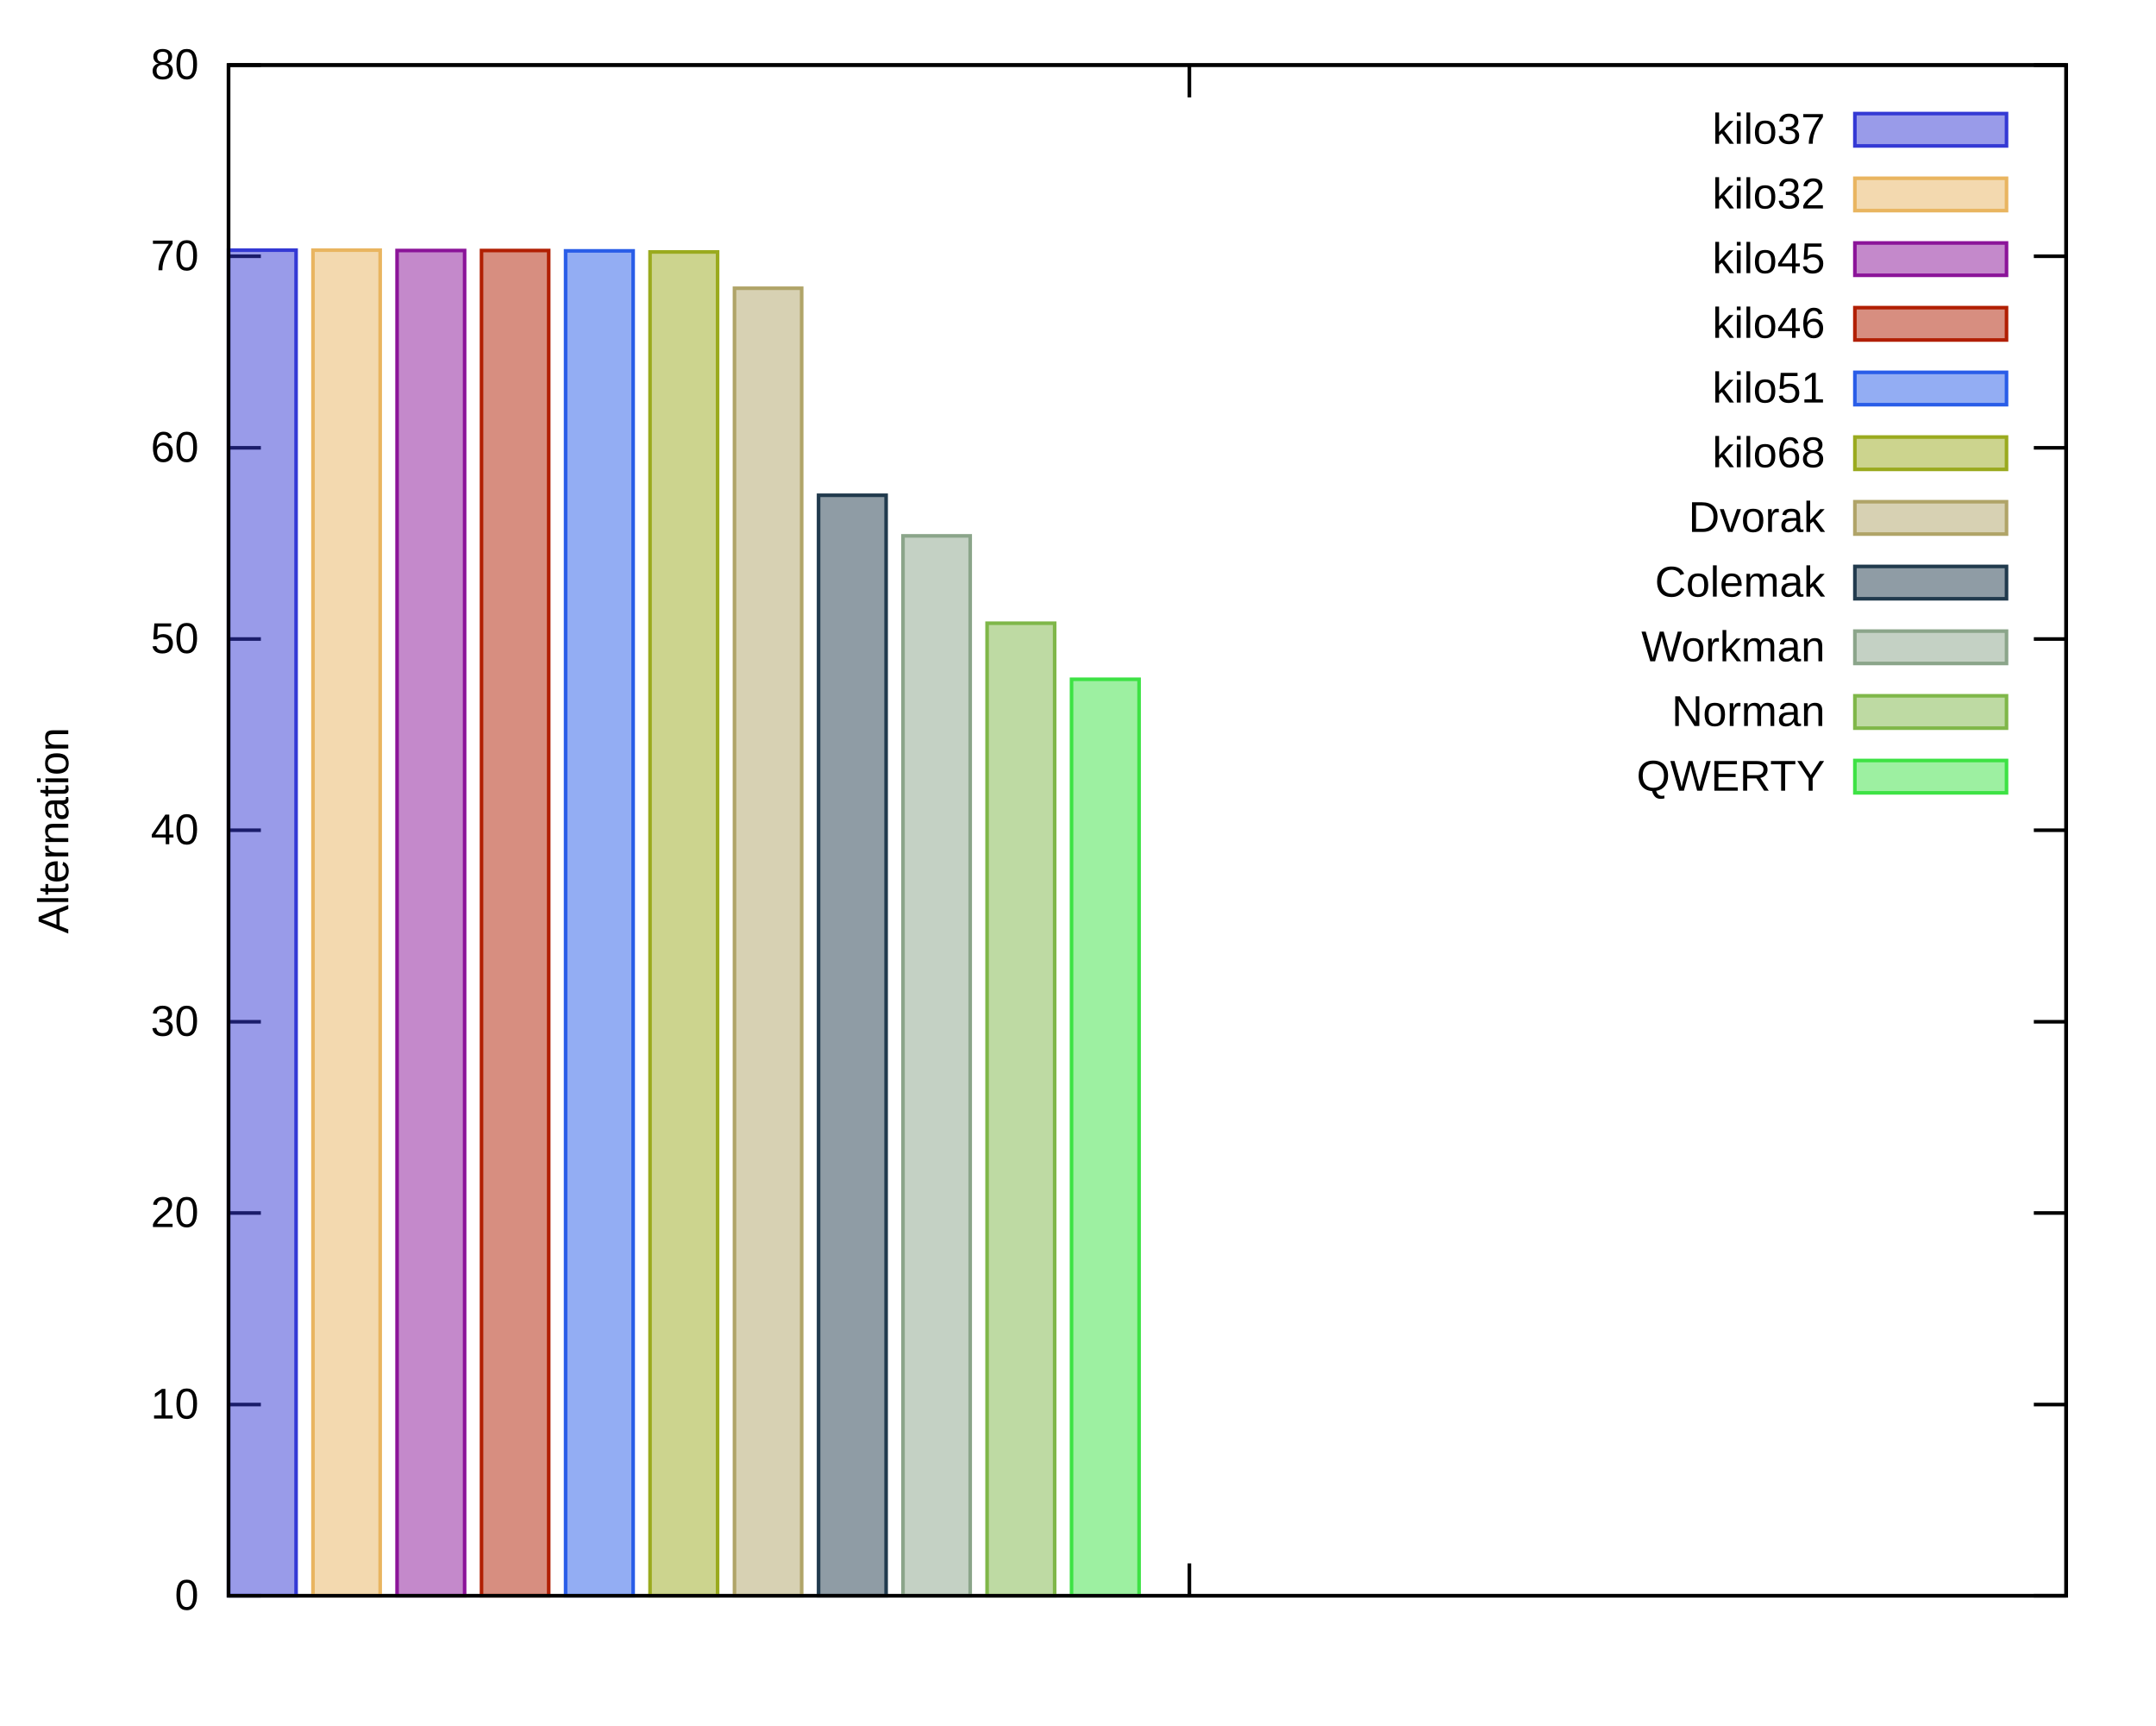
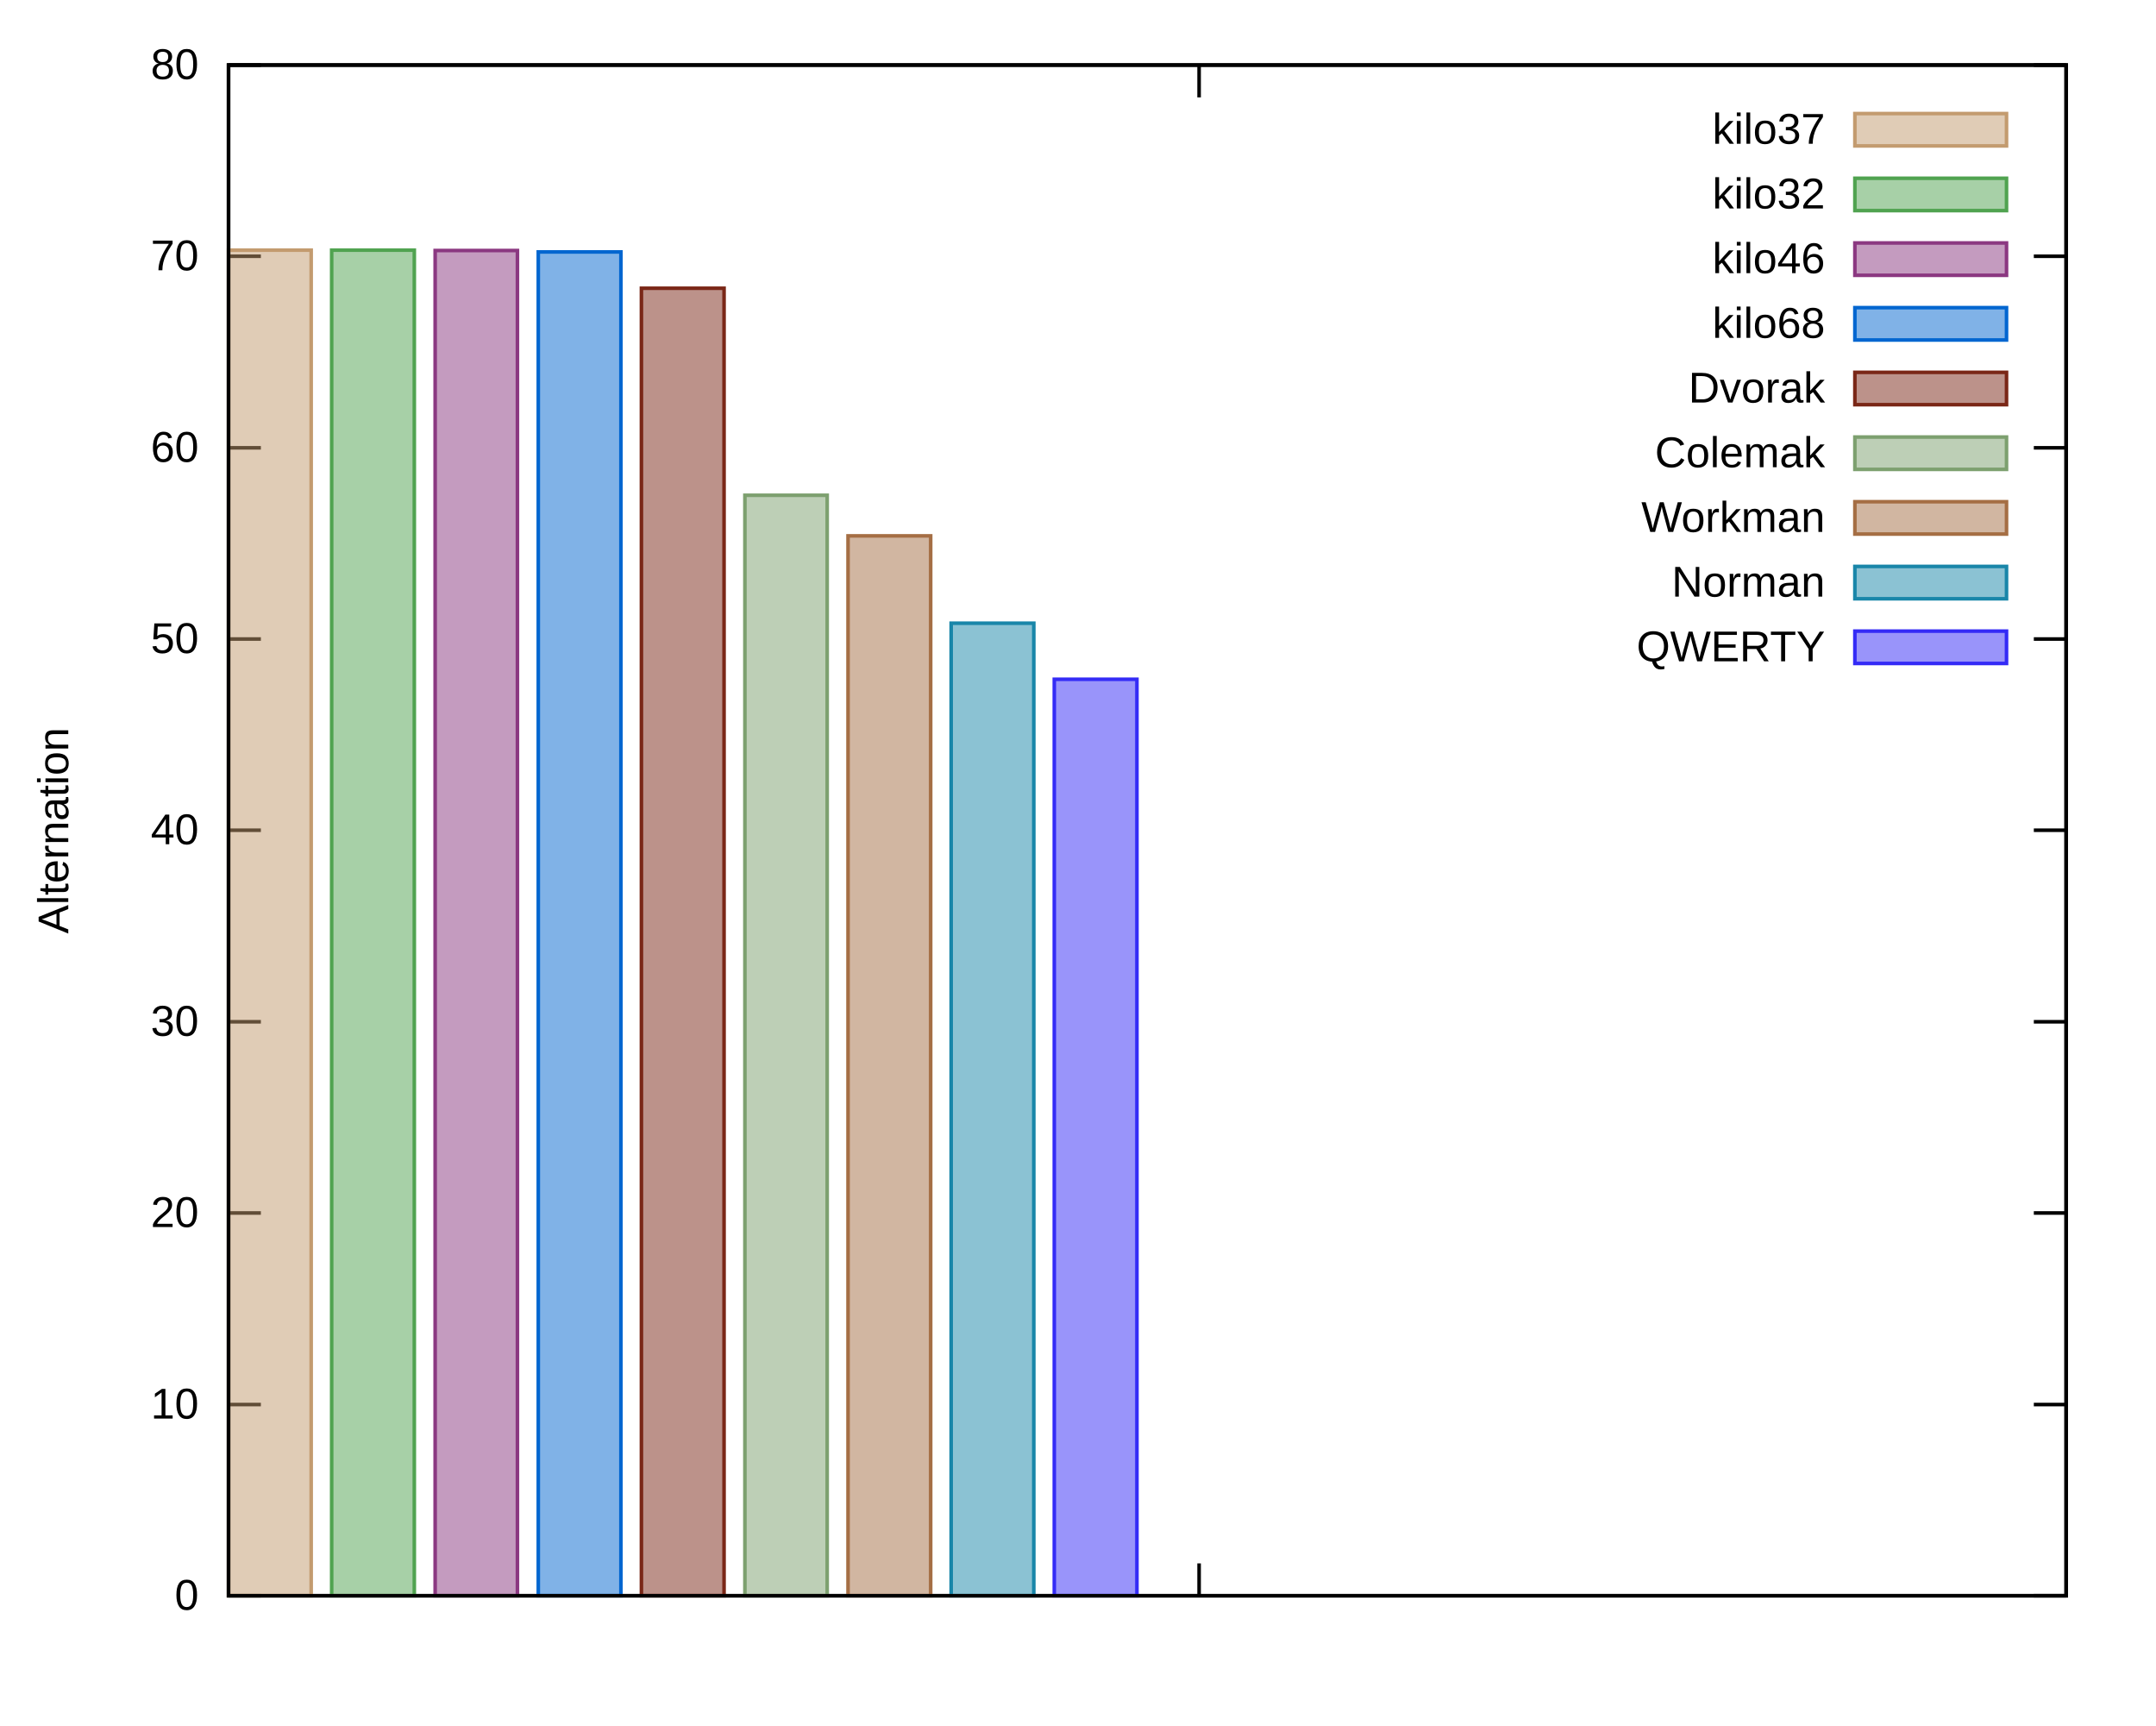
<svg xmlns="http://www.w3.org/2000/svg" xmlns:xlink="http://www.w3.org/1999/xlink" width="600" height="480" viewBox="0 0 600 480">
  <g id="gnuplot_canvas">
    <rect x="0" y="0" width="600" height="480" fill="none" />
    <defs>
      <circle id="gpDot" r="0.5" stroke-width="0.5" stroke="currentColor" />
      <path id="gpPt0" stroke-width="0.222" stroke="currentColor" d="M-1,0 h2 M0,-1 v2" />
      <path id="gpPt1" stroke-width="0.222" stroke="currentColor" d="M-1,-1 L1,1 M1,-1 L-1,1" />
      <path id="gpPt2" stroke-width="0.222" stroke="currentColor" d="M-1,0 L1,0 M0,-1 L0,1 M-1,-1 L1,1 M-1,1 L1,-1" />
      <rect id="gpPt3" stroke-width="0.222" stroke="currentColor" x="-1" y="-1" width="2" height="2" />
      <rect id="gpPt4" stroke-width="0.222" stroke="currentColor" fill="currentColor" x="-1" y="-1" width="2" height="2" />
      <circle id="gpPt5" stroke-width="0.222" stroke="currentColor" cx="0" cy="0" r="1" />
      <use xlink:href="#gpPt5" id="gpPt6" fill="currentColor" stroke="none" />
      <path id="gpPt7" stroke-width="0.222" stroke="currentColor" d="M0,-1.33 L-1.33,0.67 L1.33,0.67 z" />
      <use xlink:href="#gpPt7" id="gpPt8" fill="currentColor" stroke="none" />
      <use xlink:href="#gpPt7" id="gpPt9" stroke="currentColor" transform="rotate(180)" />
      <use xlink:href="#gpPt9" id="gpPt10" fill="currentColor" stroke="none" />
      <use xlink:href="#gpPt3" id="gpPt11" stroke="currentColor" transform="rotate(45)" />
      <use xlink:href="#gpPt11" id="gpPt12" fill="currentColor" stroke="none" />
      <path id="gpPt13" stroke-width="0.222" stroke="currentColor" d="M0,1.330 L1.265,0.411 L0.782,-1.067 L-0.782,-1.076 L-1.265,0.411 z" />
      <use xlink:href="#gpPt13" id="gpPt14" fill="currentColor" stroke="none" />
      <filter id="textbox" filterUnits="objectBoundingBox" x="0" y="0" height="1" width="1">
        <feFlood flood-color="white" flood-opacity="1" result="bgnd" />
        <feComposite in="SourceGraphic" in2="bgnd" operator="atop" />
      </filter>
      <filter id="greybox" filterUnits="objectBoundingBox" x="0" y="0" height="1" width="1">
        <feFlood flood-color="lightgrey" flood-opacity="1" result="grey" />
        <feComposite in="SourceGraphic" in2="grey" operator="atop" />
      </filter>
    </defs>
    <g fill="none" color="white" stroke="currentColor" stroke-width="1.00" stroke-linecap="butt" stroke-linejoin="miter">
</g>
    <g fill="none" color="black" stroke="currentColor" stroke-width="1.00" stroke-linecap="butt" stroke-linejoin="miter">
      <path stroke="black" d="M63.6,444.0 L72.6,444.0 M575.0,444.0 L566.0,444.0  " />
      <g transform="translate(55.3,447.9)" stroke="none" fill="black" font-family="Arial" font-size="12.00" text-anchor="end">
        <text>
          <tspan font-family="Arial"> 0</tspan>
        </text>
      </g>
    </g>
    <g fill="none" color="black" stroke="currentColor" stroke-width="1.00" stroke-linecap="butt" stroke-linejoin="miter">
      <path stroke="black" d="M63.6,390.8 L72.6,390.8 M575.0,390.8 L566.0,390.8  " />
      <g transform="translate(55.3,394.7)" stroke="none" fill="black" font-family="Arial" font-size="12.00" text-anchor="end">
        <text>
          <tspan font-family="Arial"> 10</tspan>
        </text>
      </g>
    </g>
    <g fill="none" color="black" stroke="currentColor" stroke-width="1.00" stroke-linecap="butt" stroke-linejoin="miter">
      <path stroke="black" d="M63.6,337.5 L72.6,337.5 M575.0,337.5 L566.0,337.5  " />
      <g transform="translate(55.3,341.4)" stroke="none" fill="black" font-family="Arial" font-size="12.00" text-anchor="end">
        <text>
          <tspan font-family="Arial"> 20</tspan>
        </text>
      </g>
    </g>
    <g fill="none" color="black" stroke="currentColor" stroke-width="1.00" stroke-linecap="butt" stroke-linejoin="miter">
      <path stroke="black" d="M63.6,284.3 L72.6,284.3 M575.0,284.3 L566.0,284.3  " />
      <g transform="translate(55.3,288.2)" stroke="none" fill="black" font-family="Arial" font-size="12.00" text-anchor="end">
        <text>
          <tspan font-family="Arial"> 30</tspan>
        </text>
      </g>
    </g>
    <g fill="none" color="black" stroke="currentColor" stroke-width="1.00" stroke-linecap="butt" stroke-linejoin="miter">
      <path stroke="black" d="M63.6,231.0 L72.6,231.0 M575.0,231.0 L566.0,231.0  " />
      <g transform="translate(55.3,234.9)" stroke="none" fill="black" font-family="Arial" font-size="12.00" text-anchor="end">
        <text>
          <tspan font-family="Arial"> 40</tspan>
        </text>
      </g>
    </g>
    <g fill="none" color="black" stroke="currentColor" stroke-width="1.00" stroke-linecap="butt" stroke-linejoin="miter">
      <path stroke="black" d="M63.6,177.8 L72.6,177.8 M575.0,177.8 L566.0,177.8  " />
      <g transform="translate(55.3,181.7)" stroke="none" fill="black" font-family="Arial" font-size="12.00" text-anchor="end">
        <text>
          <tspan font-family="Arial"> 50</tspan>
        </text>
      </g>
    </g>
    <g fill="none" color="black" stroke="currentColor" stroke-width="1.00" stroke-linecap="butt" stroke-linejoin="miter">
      <path stroke="black" d="M63.6,124.6 L72.6,124.6 M575.0,124.6 L566.0,124.6  " />
      <g transform="translate(55.3,128.5)" stroke="none" fill="black" font-family="Arial" font-size="12.00" text-anchor="end">
        <text>
          <tspan font-family="Arial"> 60</tspan>
        </text>
      </g>
    </g>
    <g fill="none" color="black" stroke="currentColor" stroke-width="1.00" stroke-linecap="butt" stroke-linejoin="miter">
      <path stroke="black" d="M63.6,71.3 L72.6,71.3 M575.0,71.3 L566.0,71.3  " />
      <g transform="translate(55.3,75.2)" stroke="none" fill="black" font-family="Arial" font-size="12.00" text-anchor="end">
        <text>
          <tspan font-family="Arial"> 70</tspan>
        </text>
      </g>
    </g>
    <g fill="none" color="black" stroke="currentColor" stroke-width="1.00" stroke-linecap="butt" stroke-linejoin="miter">
      <path stroke="black" d="M63.6,18.1 L72.6,18.1 M575.0,18.1 L566.0,18.1  " />
      <g transform="translate(55.3,22.0)" stroke="none" fill="black" font-family="Arial" font-size="12.00" text-anchor="end">
        <text>
          <tspan font-family="Arial"> 80</tspan>
        </text>
      </g>
    </g>
    <g fill="none" color="black" stroke="currentColor" stroke-width="1.00" stroke-linecap="butt" stroke-linejoin="miter">
-       <path stroke="black" d="M331.0,444.0 L331.0,435.0 M331.0,18.1 L331.0,27.1  " />
-       <g transform="translate(331.0,465.9)" stroke="none" fill="black" font-family="Arial" font-size="12.00" text-anchor="middle">
+       <path stroke="black" d="M333.7,444.0 L333.7,435.0 M333.7,18.1 L333.7,27.1  " />
+       <g transform="translate(333.7,465.9)" stroke="none" fill="black" font-family="Arial" font-size="12.00" text-anchor="middle">
        <text />
      </g>
    </g>
    <g fill="none" color="black" stroke="currentColor" stroke-width="1.00" stroke-linecap="butt" stroke-linejoin="miter">
</g>
    <g fill="none" color="black" stroke="currentColor" stroke-width="1.00" stroke-linecap="butt" stroke-linejoin="miter">
      <path stroke="black" d="M63.6,18.1 L63.6,444.0 L575.0,444.0 L575.0,18.1 L63.6,18.1 Z  " />
    </g>
    <g fill="none" color="black" stroke="currentColor" stroke-width="1.00" stroke-linecap="butt" stroke-linejoin="miter">
      <g transform="translate(19.0,231.1) rotate(270)" stroke="none" fill="black" font-family="Arial" font-size="12.00" text-anchor="middle">
        <text>
          <tspan font-family="Arial">Alternation</tspan>
        </text>
      </g>
    </g>
    <g fill="none" color="black" stroke="currentColor" stroke-width="1.00" stroke-linecap="butt" stroke-linejoin="miter">
</g>
    <g id="gnuplot_plot_1">
      <g fill="none" color="black" stroke="currentColor" stroke-width="1.00" stroke-linecap="butt" stroke-linejoin="miter">
        <g transform="translate(507.9,40.0)" stroke="none" fill="black" font-family="Arial" font-size="12.00" text-anchor="end">
          <text>
            <tspan font-family="Arial">kilo37</tspan>
          </text>
        </g>
      </g>
      <g fill="none" color="black" stroke="currentColor" stroke-width="1.00" stroke-linecap="butt" stroke-linejoin="miter">
        <g stroke="none" shape-rendering="crispEdges">
-           <polygon fill="rgb( 52,  57, 212)" fill-opacity="0.5" points="516.2,40.6 558.4,40.6 558.4,31.6 516.2,31.6 " />
-         </g>
-         <path stroke="rgb( 52,  57, 212)" d="M516.2,40.6 L558.4,40.6 L558.4,31.6 L516.2,31.6 L516.2,40.6 Z  " />
-       </g>
-       <g fill="none" color="black" stroke="currentColor" stroke-width="1.00" stroke-linecap="butt" stroke-linejoin="miter">
-         <g stroke="none" shape-rendering="crispEdges">
-           <polygon fill="rgb( 52,  57, 212)" fill-opacity="0.5" points="63.6,444.0 82.5,444.0 82.5,69.5 63.6,69.5 " />
-         </g>
-         <path stroke="rgb( 52,  57, 212)" d="M63.6,444.0 L63.6,69.6 L82.4,69.6 L82.4,444.0 L63.6,444.0 Z  " />
+           <polygon fill="rgb(195, 155, 111)" fill-opacity="0.5" points="516.2,40.6 558.4,40.6 558.4,31.6 516.2,31.6 " />
+         </g>
+         <path stroke="rgb(195, 155, 111)" d="M516.2,40.6 L558.4,40.6 L558.4,31.6 L516.2,31.6 L516.2,40.6 Z  " />
+       </g>
+       <g fill="none" color="black" stroke="currentColor" stroke-width="1.00" stroke-linecap="butt" stroke-linejoin="miter">
+         <g stroke="none" shape-rendering="crispEdges">
+           <polygon fill="rgb(195, 155, 111)" fill-opacity="0.5" points="63.6,444.0 86.7,444.0 86.7,69.5 63.6,69.5 " />
+         </g>
+         <path stroke="rgb(195, 155, 111)" d="M63.6,444.0 L63.6,69.6 L86.6,69.6 L86.6,444.0 L63.6,444.0 Z  " />
      </g>
    </g>
    <g id="gnuplot_plot_2">
      <g fill="none" color="black" stroke="currentColor" stroke-width="1.00" stroke-linecap="butt" stroke-linejoin="miter">
        <g transform="translate(507.9,58.0)" stroke="none" fill="black" font-family="Arial" font-size="12.00" text-anchor="end">
          <text>
            <tspan font-family="Arial">kilo32</tspan>
          </text>
        </g>
      </g>
      <g fill="none" color="black" stroke="currentColor" stroke-width="1.00" stroke-linecap="butt" stroke-linejoin="miter">
        <g stroke="none" shape-rendering="crispEdges">
-           <polygon fill="rgb(233, 181,  96)" fill-opacity="0.5" points="516.2,58.6 558.4,58.6 558.4,49.6 516.2,49.6 " />
-         </g>
-         <path stroke="rgb(233, 181,  96)" d="M516.2,58.6 L558.4,58.6 L558.4,49.6 L516.2,49.6 L516.2,58.6 Z  " />
-       </g>
-       <g fill="none" color="black" stroke="currentColor" stroke-width="1.00" stroke-linecap="butt" stroke-linejoin="miter">
-         <g stroke="none" shape-rendering="crispEdges">
-           <polygon fill="rgb(233, 181,  96)" fill-opacity="0.5" points="87.1,444.0 105.9,444.0 105.9,69.5 87.1,69.5 " />
-         </g>
-         <path stroke="rgb(233, 181,  96)" d="M87.1,444.0 L87.1,69.6 L105.8,69.6 L105.8,444.0 L87.1,444.0 Z  " />
+           <polygon fill="rgb( 80, 163,  80)" fill-opacity="0.5" points="516.2,58.6 558.4,58.6 558.4,49.6 516.2,49.6 " />
+         </g>
+         <path stroke="rgb( 80, 163,  80)" d="M516.2,58.6 L558.4,58.6 L558.4,49.6 L516.2,49.6 L516.2,58.6 Z  " />
+       </g>
+       <g fill="none" color="black" stroke="currentColor" stroke-width="1.00" stroke-linecap="butt" stroke-linejoin="miter">
+         <g stroke="none" shape-rendering="crispEdges">
+           <polygon fill="rgb( 80, 163,  80)" fill-opacity="0.5" points="92.3,444.0 115.4,444.0 115.4,69.5 92.3,69.5 " />
+         </g>
+         <path stroke="rgb( 80, 163,  80)" d="M92.3,444.0 L92.3,69.6 L115.3,69.6 L115.3,444.0 L92.3,444.0 Z  " />
      </g>
    </g>
    <g id="gnuplot_plot_3">
      <g fill="none" color="black" stroke="currentColor" stroke-width="1.00" stroke-linecap="butt" stroke-linejoin="miter">
        <g transform="translate(507.9,76.0)" stroke="none" fill="black" font-family="Arial" font-size="12.00" text-anchor="end">
          <text>
-             <tspan font-family="Arial">kilo45</tspan>
-           </text>
-         </g>
-       </g>
-       <g fill="none" color="black" stroke="currentColor" stroke-width="1.00" stroke-linecap="butt" stroke-linejoin="miter">
-         <g stroke="none" shape-rendering="crispEdges">
-           <polygon fill="rgb(139,  20, 153)" fill-opacity="0.5" points="516.2,76.6 558.4,76.6 558.4,67.6 516.2,67.6 " />
-         </g>
-         <path stroke="rgb(139,  20, 153)" d="M516.2,76.6 L558.4,76.6 L558.4,67.6 L516.2,67.6 L516.2,76.6 Z  " />
-       </g>
-       <g fill="none" color="black" stroke="currentColor" stroke-width="1.00" stroke-linecap="butt" stroke-linejoin="miter">
-         <g stroke="none" shape-rendering="crispEdges">
-           <polygon fill="rgb(139,  20, 153)" fill-opacity="0.5" points="110.5,444.0 129.4,444.0 129.4,69.6 110.5,69.6 " />
-         </g>
-         <path stroke="rgb(139,  20, 153)" d="M110.5,444.0 L110.5,69.7 L129.3,69.7 L129.3,444.0 L110.5,444.0 Z  " />
+             <tspan font-family="Arial">kilo46</tspan>
+           </text>
+         </g>
+       </g>
+       <g fill="none" color="black" stroke="currentColor" stroke-width="1.00" stroke-linecap="butt" stroke-linejoin="miter">
+         <g stroke="none" shape-rendering="crispEdges">
+           <polygon fill="rgb(139,  56, 129)" fill-opacity="0.5" points="516.2,76.6 558.4,76.6 558.4,67.6 516.2,67.6 " />
+         </g>
+         <path stroke="rgb(139,  56, 129)" d="M516.2,76.6 L558.4,76.6 L558.4,67.6 L516.2,67.6 L516.2,76.6 Z  " />
+       </g>
+       <g fill="none" color="black" stroke="currentColor" stroke-width="1.00" stroke-linecap="butt" stroke-linejoin="miter">
+         <g stroke="none" shape-rendering="crispEdges">
+           <polygon fill="rgb(139,  56, 129)" fill-opacity="0.5" points="121.1,444.0 144.1,444.0 144.1,69.6 121.1,69.6 " />
+         </g>
+         <path stroke="rgb(139,  56, 129)" d="M121.1,444.0 L121.1,69.7 L144.0,69.7 L144.0,444.0 L121.1,444.0 Z  " />
      </g>
    </g>
    <g id="gnuplot_plot_4">
      <g fill="none" color="black" stroke="currentColor" stroke-width="1.00" stroke-linecap="butt" stroke-linejoin="miter">
        <g transform="translate(507.9,94.0)" stroke="none" fill="black" font-family="Arial" font-size="12.00" text-anchor="end">
          <text>
-             <tspan font-family="Arial">kilo46</tspan>
-           </text>
-         </g>
-       </g>
-       <g fill="none" color="black" stroke="currentColor" stroke-width="1.00" stroke-linecap="butt" stroke-linejoin="miter">
-         <g stroke="none" shape-rendering="crispEdges">
-           <polygon fill="rgb(177,  31,   3)" fill-opacity="0.5" points="516.2,94.6 558.4,94.6 558.4,85.6 516.2,85.6 " />
-         </g>
-         <path stroke="rgb(177,  31,   3)" d="M516.2,94.6 L558.4,94.6 L558.4,85.6 L516.2,85.6 L516.2,94.6 Z  " />
-       </g>
-       <g fill="none" color="black" stroke="currentColor" stroke-width="1.00" stroke-linecap="butt" stroke-linejoin="miter">
-         <g stroke="none" shape-rendering="crispEdges">
-           <polygon fill="rgb(177,  31,   3)" fill-opacity="0.5" points="134.0,444.0 152.8,444.0 152.8,69.6 134.0,69.6 " />
-         </g>
-         <path stroke="rgb(177,  31,   3)" d="M134.0,444.0 L134.0,69.7 L152.7,69.7 L152.7,444.0 L134.0,444.0 Z  " />
+             <tspan font-family="Arial">kilo68</tspan>
+           </text>
+         </g>
+       </g>
+       <g fill="none" color="black" stroke="currentColor" stroke-width="1.00" stroke-linecap="butt" stroke-linejoin="miter">
+         <g stroke="none" shape-rendering="crispEdges">
+           <polygon fill="rgb(  2, 102, 208)" fill-opacity="0.5" points="516.2,94.6 558.4,94.6 558.4,85.6 516.2,85.6 " />
+         </g>
+         <path stroke="rgb(  2, 102, 208)" d="M516.2,94.6 L558.4,94.6 L558.4,85.6 L516.2,85.6 L516.2,94.6 Z  " />
+       </g>
+       <g fill="none" color="black" stroke="currentColor" stroke-width="1.00" stroke-linecap="butt" stroke-linejoin="miter">
+         <g stroke="none" shape-rendering="crispEdges">
+           <polygon fill="rgb(  2, 102, 208)" fill-opacity="0.5" points="149.8,444.0 172.9,444.0 172.9,70.0 149.8,70.0 " />
+         </g>
+         <path stroke="rgb(  2, 102, 208)" d="M149.8,444.0 L149.8,70.1 L172.8,70.1 L172.8,444.0 L149.8,444.0 Z  " />
      </g>
    </g>
    <g id="gnuplot_plot_5">
      <g fill="none" color="black" stroke="currentColor" stroke-width="1.00" stroke-linecap="butt" stroke-linejoin="miter">
        <g transform="translate(507.9,112.0)" stroke="none" fill="black" font-family="Arial" font-size="12.00" text-anchor="end">
          <text>
-             <tspan font-family="Arial">kilo51</tspan>
-           </text>
-         </g>
-       </g>
-       <g fill="none" color="black" stroke="currentColor" stroke-width="1.00" stroke-linecap="butt" stroke-linejoin="miter">
-         <g stroke="none" shape-rendering="crispEdges">
-           <polygon fill="rgb( 41,  93, 232)" fill-opacity="0.5" points="516.2,112.6 558.4,112.6 558.4,103.6 516.2,103.6 " />
-         </g>
-         <path stroke="rgb( 41,  93, 232)" d="M516.2,112.6 L558.4,112.6 L558.4,103.6 L516.2,103.6 L516.2,112.6 Z  " />
-       </g>
-       <g fill="none" color="black" stroke="currentColor" stroke-width="1.00" stroke-linecap="butt" stroke-linejoin="miter">
-         <g stroke="none" shape-rendering="crispEdges">
-           <polygon fill="rgb( 41,  93, 232)" fill-opacity="0.5" points="157.4,444.0 176.3,444.0 176.3,69.7 157.4,69.7 " />
-         </g>
-         <path stroke="rgb( 41,  93, 232)" d="M157.4,444.0 L157.4,69.8 L176.2,69.8 L176.2,444.0 L157.4,444.0 Z  " />
+             <tspan font-family="Arial">Dvorak</tspan>
+           </text>
+         </g>
+       </g>
+       <g fill="none" color="black" stroke="currentColor" stroke-width="1.00" stroke-linecap="butt" stroke-linejoin="miter">
+         <g stroke="none" shape-rendering="crispEdges">
+           <polygon fill="rgb(122,  39,  23)" fill-opacity="0.5" points="516.2,112.6 558.4,112.6 558.4,103.6 516.2,103.6 " />
+         </g>
+         <path stroke="rgb(122,  39,  23)" d="M516.2,112.6 L558.4,112.6 L558.4,103.6 L516.2,103.6 L516.2,112.6 Z  " />
+       </g>
+       <g fill="none" color="black" stroke="currentColor" stroke-width="1.00" stroke-linecap="butt" stroke-linejoin="miter">
+         <g stroke="none" shape-rendering="crispEdges">
+           <polygon fill="rgb(122,  39,  23)" fill-opacity="0.5" points="178.5,444.0 201.6,444.0 201.6,80.1 178.5,80.1 " />
+         </g>
+         <path stroke="rgb(122,  39,  23)" d="M178.5,444.0 L178.5,80.2 L201.5,80.2 L201.5,444.0 L178.5,444.0 Z  " />
      </g>
    </g>
    <g id="gnuplot_plot_6">
      <g fill="none" color="black" stroke="currentColor" stroke-width="1.00" stroke-linecap="butt" stroke-linejoin="miter">
        <g transform="translate(507.9,130.0)" stroke="none" fill="black" font-family="Arial" font-size="12.00" text-anchor="end">
          <text>
-             <tspan font-family="Arial">kilo68</tspan>
-           </text>
-         </g>
-       </g>
-       <g fill="none" color="black" stroke="currentColor" stroke-width="1.00" stroke-linecap="butt" stroke-linejoin="miter">
-         <g stroke="none" shape-rendering="crispEdges">
-           <polygon fill="rgb(154, 170,  30)" fill-opacity="0.5" points="516.2,130.6 558.4,130.6 558.4,121.6 516.2,121.6 " />
-         </g>
-         <path stroke="rgb(154, 170,  30)" d="M516.2,130.6 L558.4,130.6 L558.4,121.6 L516.2,121.6 L516.2,130.6 Z  " />
-       </g>
-       <g fill="none" color="black" stroke="currentColor" stroke-width="1.00" stroke-linecap="butt" stroke-linejoin="miter">
-         <g stroke="none" shape-rendering="crispEdges">
-           <polygon fill="rgb(154, 170,  30)" fill-opacity="0.5" points="180.9,444.0 199.8,444.0 199.8,70.0 180.9,70.0 " />
-         </g>
-         <path stroke="rgb(154, 170,  30)" d="M180.9,444.0 L180.9,70.1 L199.7,70.1 L199.7,444.0 L180.9,444.0 Z  " />
+             <tspan font-family="Arial">Colemak</tspan>
+           </text>
+         </g>
+       </g>
+       <g fill="none" color="black" stroke="currentColor" stroke-width="1.00" stroke-linecap="butt" stroke-linejoin="miter">
+         <g stroke="none" shape-rendering="crispEdges">
+           <polygon fill="rgb(125, 160, 111)" fill-opacity="0.5" points="516.2,130.6 558.4,130.6 558.4,121.6 516.2,121.6 " />
+         </g>
+         <path stroke="rgb(125, 160, 111)" d="M516.2,130.6 L558.4,130.6 L558.4,121.6 L516.2,121.6 L516.2,130.6 Z  " />
+       </g>
+       <g fill="none" color="black" stroke="currentColor" stroke-width="1.00" stroke-linecap="butt" stroke-linejoin="miter">
+         <g stroke="none" shape-rendering="crispEdges">
+           <polygon fill="rgb(125, 160, 111)" fill-opacity="0.5" points="207.3,444.0 230.3,444.0 230.3,137.7 207.3,137.7 " />
+         </g>
+         <path stroke="rgb(125, 160, 111)" d="M207.3,444.0 L207.3,137.8 L230.2,137.8 L230.2,444.0 L207.3,444.0 Z  " />
      </g>
    </g>
    <g id="gnuplot_plot_7">
      <g fill="none" color="black" stroke="currentColor" stroke-width="1.00" stroke-linecap="butt" stroke-linejoin="miter">
        <g transform="translate(507.9,148.0)" stroke="none" fill="black" font-family="Arial" font-size="12.00" text-anchor="end">
          <text>
-             <tspan font-family="Arial">Dvorak</tspan>
-           </text>
-         </g>
-       </g>
-       <g fill="none" color="black" stroke="currentColor" stroke-width="1.00" stroke-linecap="butt" stroke-linejoin="miter">
-         <g stroke="none" shape-rendering="crispEdges">
-           <polygon fill="rgb(176, 164, 104)" fill-opacity="0.5" points="516.2,148.6 558.4,148.6 558.4,139.6 516.2,139.6 " />
-         </g>
-         <path stroke="rgb(176, 164, 104)" d="M516.2,148.6 L558.4,148.6 L558.4,139.6 L516.2,139.6 L516.2,148.6 Z  " />
-       </g>
-       <g fill="none" color="black" stroke="currentColor" stroke-width="1.00" stroke-linecap="butt" stroke-linejoin="miter">
-         <g stroke="none" shape-rendering="crispEdges">
-           <polygon fill="rgb(176, 164, 104)" fill-opacity="0.5" points="204.4,444.0 223.2,444.0 223.2,80.1 204.4,80.1 " />
-         </g>
-         <path stroke="rgb(176, 164, 104)" d="M204.4,444.0 L204.4,80.2 L223.1,80.2 L223.1,444.0 L204.4,444.0 Z  " />
+             <tspan font-family="Arial">Workman</tspan>
+           </text>
+         </g>
+       </g>
+       <g fill="none" color="black" stroke="currentColor" stroke-width="1.00" stroke-linecap="butt" stroke-linejoin="miter">
+         <g stroke="none" shape-rendering="crispEdges">
+           <polygon fill="rgb(165, 110,  68)" fill-opacity="0.5" points="516.2,148.6 558.4,148.6 558.4,139.6 516.2,139.6 " />
+         </g>
+         <path stroke="rgb(165, 110,  68)" d="M516.2,148.6 L558.4,148.6 L558.4,139.6 L516.2,139.6 L516.2,148.6 Z  " />
+       </g>
+       <g fill="none" color="black" stroke="currentColor" stroke-width="1.00" stroke-linecap="butt" stroke-linejoin="miter">
+         <g stroke="none" shape-rendering="crispEdges">
+           <polygon fill="rgb(165, 110,  68)" fill-opacity="0.5" points="236.0,444.0 259.1,444.0 259.1,149.0 236.0,149.0 " />
+         </g>
+         <path stroke="rgb(165, 110,  68)" d="M236.0,444.0 L236.0,149.1 L259.0,149.1 L259.0,444.0 L236.0,444.0 Z  " />
      </g>
    </g>
    <g id="gnuplot_plot_8">
      <g fill="none" color="black" stroke="currentColor" stroke-width="1.00" stroke-linecap="butt" stroke-linejoin="miter">
        <g transform="translate(507.9,166.0)" stroke="none" fill="black" font-family="Arial" font-size="12.00" text-anchor="end">
          <text>
-             <tspan font-family="Arial">Colemak</tspan>
-           </text>
-         </g>
-       </g>
-       <g fill="none" color="black" stroke="currentColor" stroke-width="1.00" stroke-linecap="butt" stroke-linejoin="miter">
-         <g stroke="none" shape-rendering="crispEdges">
-           <polygon fill="rgb( 33,  58,  77)" fill-opacity="0.5" points="516.2,166.6 558.4,166.6 558.4,157.6 516.2,157.6 " />
-         </g>
-         <path stroke="rgb( 33,  58,  77)" d="M516.2,166.6 L558.4,166.6 L558.4,157.6 L516.2,157.6 L516.2,166.6 Z  " />
-       </g>
-       <g fill="none" color="black" stroke="currentColor" stroke-width="1.00" stroke-linecap="butt" stroke-linejoin="miter">
-         <g stroke="none" shape-rendering="crispEdges">
-           <polygon fill="rgb( 33,  58,  77)" fill-opacity="0.5" points="227.8,444.0 246.7,444.0 246.7,137.7 227.8,137.7 " />
-         </g>
-         <path stroke="rgb( 33,  58,  77)" d="M227.8,444.0 L227.8,137.8 L246.6,137.8 L246.6,444.0 L227.8,444.0 Z  " />
+             <tspan font-family="Arial">Norman</tspan>
+           </text>
+         </g>
+       </g>
+       <g fill="none" color="black" stroke="currentColor" stroke-width="1.00" stroke-linecap="butt" stroke-linejoin="miter">
+         <g stroke="none" shape-rendering="crispEdges">
+           <polygon fill="rgb( 25, 134, 169)" fill-opacity="0.5" points="516.2,166.6 558.4,166.6 558.4,157.6 516.2,157.6 " />
+         </g>
+         <path stroke="rgb( 25, 134, 169)" d="M516.2,166.6 L558.4,166.6 L558.4,157.6 L516.2,157.6 L516.2,166.6 Z  " />
+       </g>
+       <g fill="none" color="black" stroke="currentColor" stroke-width="1.00" stroke-linecap="butt" stroke-linejoin="miter">
+         <g stroke="none" shape-rendering="crispEdges">
+           <polygon fill="rgb( 25, 134, 169)" fill-opacity="0.5" points="264.7,444.0 287.8,444.0 287.8,173.3 264.7,173.3 " />
+         </g>
+         <path stroke="rgb( 25, 134, 169)" d="M264.7,444.0 L264.7,173.4 L287.7,173.4 L287.7,444.0 L264.7,444.0 Z  " />
      </g>
    </g>
    <g id="gnuplot_plot_9">
      <g fill="none" color="black" stroke="currentColor" stroke-width="1.00" stroke-linecap="butt" stroke-linejoin="miter">
        <g transform="translate(507.9,184.0)" stroke="none" fill="black" font-family="Arial" font-size="12.00" text-anchor="end">
          <text>
-             <tspan font-family="Arial">Workman</tspan>
-           </text>
-         </g>
-       </g>
-       <g fill="none" color="black" stroke="currentColor" stroke-width="1.00" stroke-linecap="butt" stroke-linejoin="miter">
-         <g stroke="none" shape-rendering="crispEdges">
-           <polygon fill="rgb(139, 165, 138)" fill-opacity="0.5" points="516.2,184.6 558.4,184.6 558.4,175.6 516.2,175.6 " />
-         </g>
-         <path stroke="rgb(139, 165, 138)" d="M516.2,184.6 L558.4,184.6 L558.4,175.6 L516.2,175.6 L516.2,184.6 Z  " />
-       </g>
-       <g fill="none" color="black" stroke="currentColor" stroke-width="1.00" stroke-linecap="butt" stroke-linejoin="miter">
-         <g stroke="none" shape-rendering="crispEdges">
-           <polygon fill="rgb(139, 165, 138)" fill-opacity="0.5" points="251.3,444.0 270.1,444.0 270.1,149.0 251.3,149.0 " />
-         </g>
-         <path stroke="rgb(139, 165, 138)" d="M251.3,444.0 L251.3,149.1 L270.0,149.1 L270.0,444.0 L251.3,444.0 Z  " />
+             <tspan font-family="Arial">QWERTY</tspan>
+           </text>
+         </g>
+       </g>
+       <g fill="none" color="black" stroke="currentColor" stroke-width="1.00" stroke-linecap="butt" stroke-linejoin="miter">
+         <g stroke="none" shape-rendering="crispEdges">
+           <polygon fill="rgb( 52,  43, 246)" fill-opacity="0.5" points="516.2,184.6 558.4,184.6 558.4,175.6 516.2,175.6 " />
+         </g>
+         <path stroke="rgb( 52,  43, 246)" d="M516.2,184.6 L558.4,184.6 L558.4,175.6 L516.2,175.6 L516.2,184.6 Z  " />
+       </g>
+       <g fill="none" color="black" stroke="currentColor" stroke-width="1.00" stroke-linecap="butt" stroke-linejoin="miter">
+         <g stroke="none" shape-rendering="crispEdges">
+           <polygon fill="rgb( 52,  43, 246)" fill-opacity="0.5" points="293.4,444.0 316.5,444.0 316.5,188.9 293.4,188.9 " />
+         </g>
+         <path stroke="rgb( 52,  43, 246)" d="M293.4,444.0 L293.4,189.0 L316.4,189.0 L316.4,444.0 L293.4,444.0 Z  " />
      </g>
    </g>
    <g id="gnuplot_plot_10">
-       <g fill="none" color="black" stroke="currentColor" stroke-width="1.00" stroke-linecap="butt" stroke-linejoin="miter">
-         <g transform="translate(507.9,202.0)" stroke="none" fill="black" font-family="Arial" font-size="12.00" text-anchor="end">
-           <text>
-             <tspan font-family="Arial">Norman</tspan>
-           </text>
-         </g>
-       </g>
-       <g fill="none" color="black" stroke="currentColor" stroke-width="1.00" stroke-linecap="butt" stroke-linejoin="miter">
-         <g stroke="none" shape-rendering="crispEdges">
-           <polygon fill="rgb(127, 183,  73)" fill-opacity="0.5" points="516.2,202.6 558.4,202.6 558.4,193.6 516.2,193.6 " />
-         </g>
-         <path stroke="rgb(127, 183,  73)" d="M516.2,202.6 L558.4,202.6 L558.4,193.6 L516.2,193.6 L516.2,202.6 Z  " />
-       </g>
-       <g fill="none" color="black" stroke="currentColor" stroke-width="1.00" stroke-linecap="butt" stroke-linejoin="miter">
-         <g stroke="none" shape-rendering="crispEdges">
-           <polygon fill="rgb(127, 183,  73)" fill-opacity="0.5" points="274.7,444.0 293.6,444.0 293.6,173.3 274.7,173.3 " />
-         </g>
-         <path stroke="rgb(127, 183,  73)" d="M274.7,444.0 L274.7,173.4 L293.5,173.4 L293.5,444.0 L274.7,444.0 Z  " />
-       </g>
-     </g>
-     <g id="gnuplot_plot_11">
-       <g fill="none" color="black" stroke="currentColor" stroke-width="1.00" stroke-linecap="butt" stroke-linejoin="miter">
-         <g transform="translate(507.9,220.0)" stroke="none" fill="black" font-family="Arial" font-size="12.00" text-anchor="end">
-           <text>
-             <tspan font-family="Arial">QWERTY</tspan>
-           </text>
-         </g>
-       </g>
-       <g fill="none" color="black" stroke="currentColor" stroke-width="1.00" stroke-linecap="butt" stroke-linejoin="miter">
-         <g stroke="none" shape-rendering="crispEdges">
-           <polygon fill="rgb( 61, 226,  68)" fill-opacity="0.5" points="516.2,220.6 558.4,220.6 558.4,211.6 516.2,211.6 " />
-         </g>
-         <path stroke="rgb( 61, 226,  68)" d="M516.2,220.6 L558.4,220.6 L558.4,211.6 L516.2,211.6 L516.2,220.6 Z  " />
-       </g>
-       <g fill="none" color="black" stroke="currentColor" stroke-width="1.00" stroke-linecap="butt" stroke-linejoin="miter">
-         <g stroke="none" shape-rendering="crispEdges">
-           <polygon fill="rgb( 61, 226,  68)" fill-opacity="0.5" points="298.2,444.0 317.1,444.0 317.1,188.9 298.2,188.9 " />
-         </g>
-         <path stroke="rgb( 61, 226,  68)" d="M298.2,444.0 L298.2,189.0 L317.0,189.0 L317.0,444.0 L298.2,444.0 Z  " />
-       </g>
-     </g>
-     <g id="gnuplot_plot_12">
      <g fill="none" color="black" stroke="currentColor" stroke-width="1.00" stroke-linecap="butt" stroke-linejoin="miter">
</g>
    </g>
    <g fill="none" color="white" stroke="rgb(  0,   0,   0)" stroke-width="2.00" stroke-linecap="butt" stroke-linejoin="miter">
</g>
    <g fill="none" color="black" stroke="currentColor" stroke-width="2.00" stroke-linecap="butt" stroke-linejoin="miter">
</g>
    <g fill="none" color="black" stroke="black" stroke-width="1.00" stroke-linecap="butt" stroke-linejoin="miter">
</g>
    <g fill="none" color="black" stroke="currentColor" stroke-width="1.00" stroke-linecap="butt" stroke-linejoin="miter">
      <path stroke="black" d="M63.6,18.1 L63.6,444.0 L575.0,444.0 L575.0,18.1 L63.6,18.1 Z  " />
    </g>
    <g fill="none" color="black" stroke="currentColor" stroke-width="1.00" stroke-linecap="butt" stroke-linejoin="miter">
</g>
  </g>
</svg>
